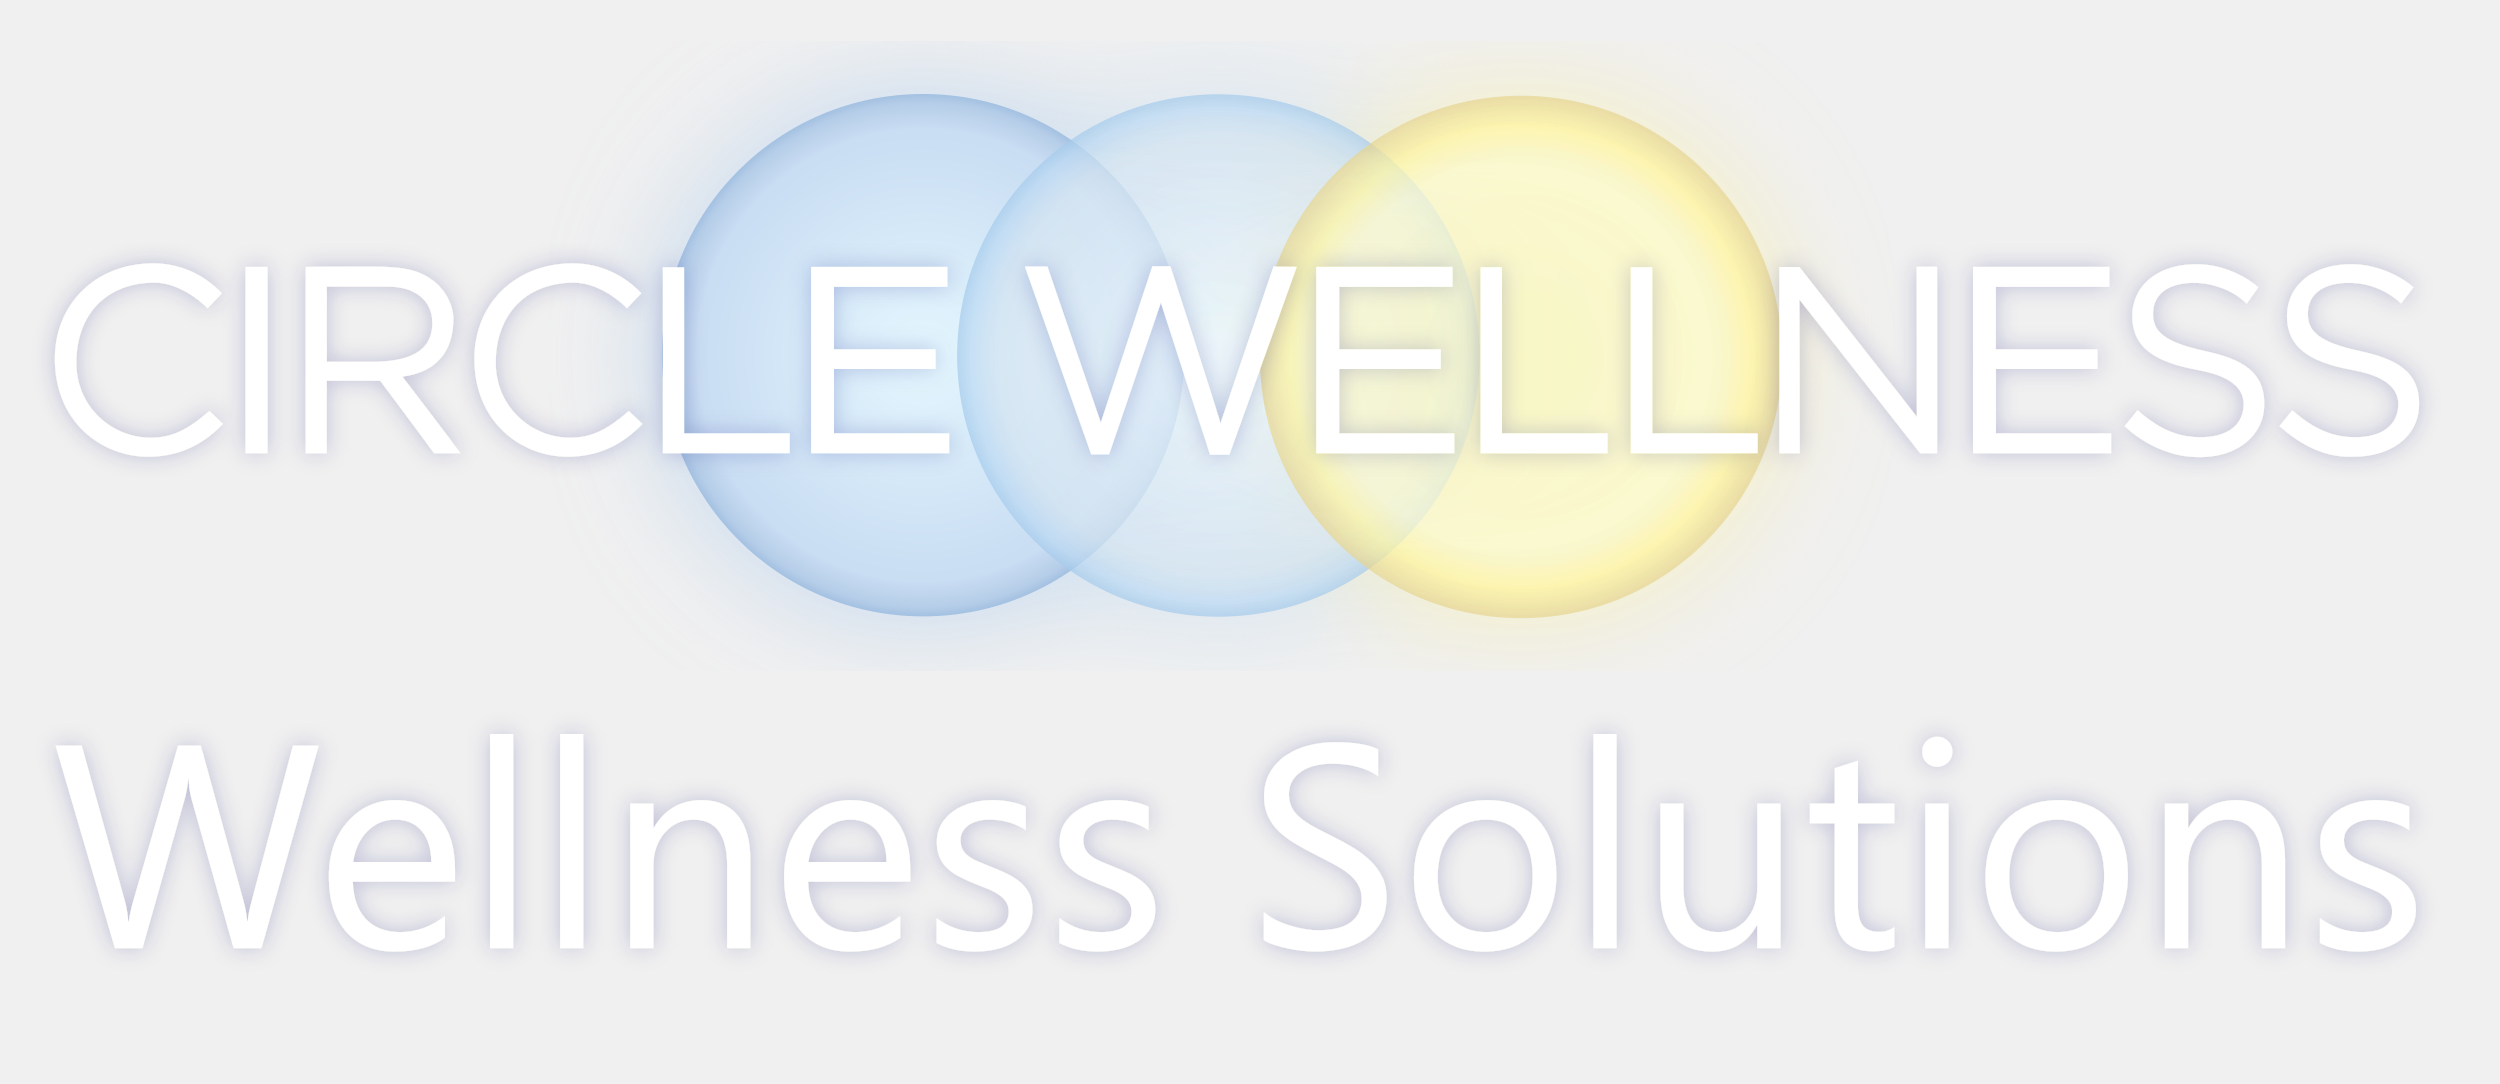
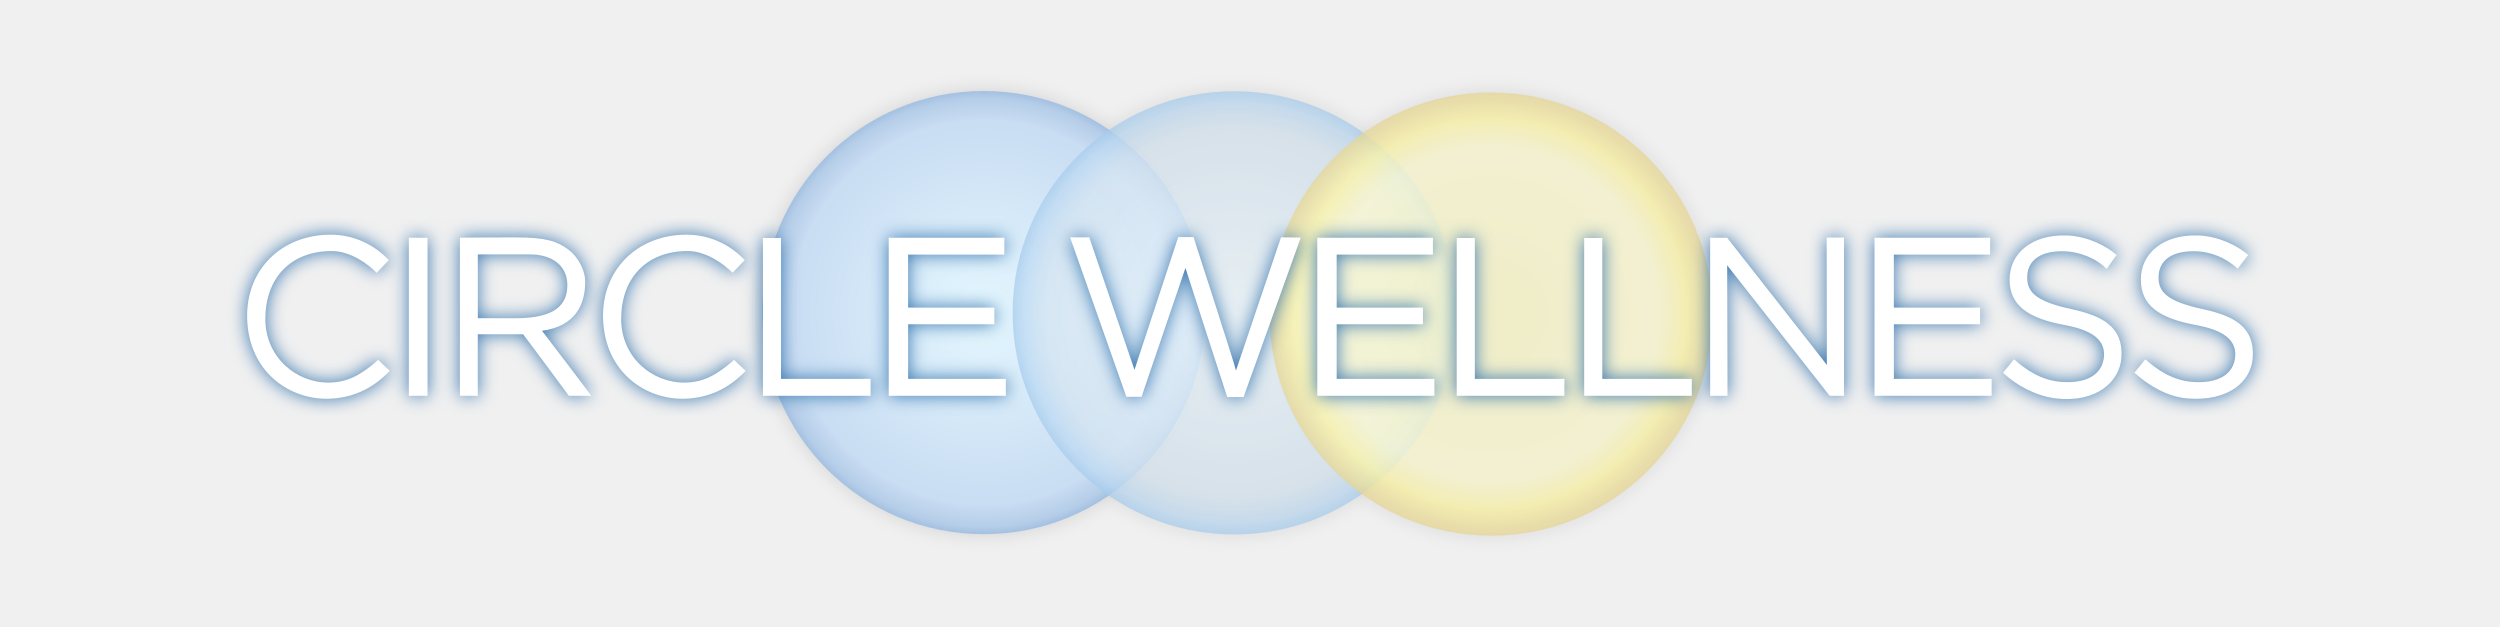
- <svg xmlns="http://www.w3.org/2000/svg" version="1.1" id="Layer_1" x="0px" y="0px" width="228px" height="98.799px" viewBox="0 0 228 98.799" enable-background="new 0 0 228 98.799" xml:space="preserve">
-   <filter id="shadow">
-     <feOffset dy="0" dx="0" in="SourceGraphic" result="offOut" />
-     <feColorMatrix type="matrix" values="               0.0 0.0 0.0 0.0 0.0               0.0 0.0 0.0 0.0 0.0               0.0 0.0 0.0 0.2 0.0               0.0 0.0 0.1 0.1 0.0               " in="offOut" result="matrixOut">
- 		</feColorMatrix>
-     <feGaussianBlur stdDeviation="1" in="matrixOut" result="blurOut" />
-     <feBlend mode="normal" in="SourceGraphic" in2="blurOut" />
-   </filter>
-   <filter id="a">
-     <feGaussianBlur stdDeviation="5" result="coloredBlur" />
-     <feMerge>
-       <feMergeNode in="coloredBlur" />
-       <feMergeNode in="SourceGraphic" />
-     </feMerge>
-   </filter>
-   <path id="Wellness_Solutions" fill="#FFFFFF" filter="url(#shadow)" d="M29.062,67.999l-5.219,18.479h-2.539l-3.801-13.505  c-0.164-0.575-0.263-1.202-0.297-1.881h-0.052c-0.051,0.636-0.163,1.254-0.335,1.855l-3.827,13.53H10.48L5.068,67.999h2.384  l3.931,14.175c0.163,0.593,0.267,1.211,0.31,1.855h0.064c0.043-0.455,0.176-1.074,0.399-1.855l4.085-14.175h2.074l3.917,14.277  c0.138,0.49,0.24,1.065,0.31,1.728h0.052c0.034-0.447,0.15-1.04,0.348-1.778l3.775-14.227H29.062z M41.497,80.408h-9.316  c0.034,1.469,0.43,2.604,1.186,3.402s1.796,1.198,3.118,1.198c1.486,0,2.853-0.49,4.098-1.469v1.984  c-1.159,0.842-2.692,1.263-4.6,1.263c-1.864,0-3.329-0.6-4.395-1.798s-1.598-2.884-1.598-5.058c0-2.053,0.582-3.727,1.746-5.02  c1.164-1.292,2.609-1.939,4.336-1.939s3.062,0.559,4.008,1.676c0.944,1.117,1.417,2.667,1.417,4.651V80.408z M39.332,78.617  c-0.008-1.22-0.303-2.169-0.882-2.848c-0.58-0.679-1.386-1.019-2.416-1.019c-0.997,0-1.843,0.357-2.539,1.07  c-0.695,0.713-1.125,1.645-1.288,2.796H39.332z M46.807,86.478h-2.113V66.943h2.113V86.478z M53.197,86.478h-2.113V66.943h2.113  V86.478z M68.429,86.478h-2.113v-7.525c0-2.801-1.022-4.201-3.066-4.201c-1.057,0-1.932,0.397-2.623,1.192s-1.037,1.798-1.037,3.009  v7.525h-2.113V73.282h2.113v2.19h0.052c0.996-1.666,2.439-2.5,4.329-2.5c1.443,0,2.548,0.467,3.312,1.398  c0.764,0.933,1.146,2.279,1.146,4.04V86.478z M83.016,80.408h-9.316c0.034,1.469,0.429,2.604,1.186,3.402  c0.756,0.799,1.795,1.198,3.118,1.198c1.486,0,2.852-0.49,4.098-1.469v1.984c-1.16,0.842-2.693,1.263-4.601,1.263  c-1.864,0-3.329-0.6-4.394-1.798c-1.065-1.198-1.599-2.884-1.599-5.058c0-2.053,0.582-3.727,1.746-5.02  c1.164-1.292,2.609-1.939,4.337-1.939c1.727,0,3.062,0.559,4.007,1.676s1.418,2.667,1.418,4.651V80.408z M80.851,78.617  c-0.009-1.22-0.303-2.169-0.883-2.848s-1.385-1.019-2.416-1.019c-0.997,0-1.843,0.357-2.538,1.07  c-0.696,0.713-1.126,1.645-1.289,2.796H80.851z M85.412,86.001v-2.269c1.151,0.851,2.418,1.276,3.802,1.276  c1.855,0,2.783-0.619,2.783-1.855c0-0.353-0.08-0.651-0.238-0.896c-0.159-0.245-0.374-0.462-0.645-0.651  c-0.271-0.188-0.589-0.358-0.954-0.509s-0.758-0.307-1.179-0.471c-0.584-0.231-1.098-0.466-1.54-0.702s-0.812-0.502-1.108-0.799  c-0.296-0.296-0.52-0.633-0.67-1.012c-0.15-0.378-0.226-0.82-0.226-1.327c0-0.618,0.143-1.166,0.426-1.643s0.661-0.876,1.134-1.198  s1.012-0.565,1.617-0.729s1.23-0.245,1.875-0.245c1.143,0,2.165,0.198,3.066,0.593v2.14c-0.971-0.636-2.087-0.954-3.35-0.954  c-0.396,0-0.752,0.046-1.07,0.136c-0.317,0.09-0.59,0.217-0.817,0.38c-0.229,0.163-0.404,0.359-0.528,0.587  c-0.125,0.228-0.188,0.479-0.188,0.754c0,0.343,0.062,0.631,0.188,0.863c0.124,0.231,0.307,0.438,0.547,0.618  c0.241,0.181,0.533,0.344,0.877,0.489c0.343,0.146,0.734,0.306,1.172,0.478c0.584,0.223,1.108,0.453,1.572,0.689  s0.859,0.502,1.186,0.799c0.326,0.296,0.578,0.638,0.754,1.024s0.265,0.846,0.265,1.379c0,0.652-0.145,1.22-0.432,1.7  c-0.288,0.481-0.673,0.881-1.153,1.198c-0.481,0.318-1.036,0.555-1.663,0.709c-0.627,0.155-1.284,0.232-1.971,0.232  C87.585,86.787,86.408,86.525,85.412,86.001z M96.61,86.001v-2.269c1.15,0.851,2.418,1.276,3.801,1.276  c1.855,0,2.783-0.619,2.783-1.855c0-0.353-0.079-0.651-0.238-0.896c-0.159-0.245-0.374-0.462-0.645-0.651  c-0.271-0.188-0.588-0.358-0.953-0.509s-0.758-0.307-1.179-0.471c-0.585-0.231-1.098-0.466-1.54-0.702s-0.812-0.502-1.108-0.799  c-0.296-0.296-0.52-0.633-0.67-1.012c-0.15-0.378-0.226-0.82-0.226-1.327c0-0.618,0.142-1.166,0.425-1.643  c0.284-0.477,0.662-0.876,1.135-1.198c0.472-0.322,1.011-0.565,1.617-0.729c0.605-0.163,1.23-0.245,1.874-0.245  c1.143,0,2.165,0.198,3.067,0.593v2.14c-0.971-0.636-2.088-0.954-3.351-0.954c-0.396,0-0.752,0.046-1.069,0.136  c-0.318,0.09-0.591,0.217-0.818,0.38s-0.404,0.359-0.528,0.587c-0.125,0.228-0.187,0.479-0.187,0.754  c0,0.343,0.062,0.631,0.187,0.863c0.124,0.231,0.307,0.438,0.548,0.618c0.24,0.181,0.532,0.344,0.876,0.489  c0.344,0.146,0.734,0.306,1.173,0.478c0.584,0.223,1.108,0.453,1.572,0.689s0.858,0.502,1.186,0.799  c0.326,0.296,0.577,0.638,0.754,1.024c0.176,0.387,0.264,0.846,0.264,1.379c0,0.652-0.144,1.22-0.432,1.7  c-0.288,0.481-0.672,0.881-1.153,1.198c-0.481,0.318-1.035,0.555-1.662,0.709c-0.627,0.155-1.284,0.232-1.972,0.232  C98.783,86.787,97.606,86.525,96.61,86.001z M115.256,85.731v-2.552c0.293,0.258,0.643,0.489,1.051,0.696  c0.408,0.206,0.838,0.38,1.289,0.521c0.449,0.142,0.902,0.251,1.359,0.328c0.455,0.078,0.875,0.116,1.262,0.116  c1.332,0,2.326-0.247,2.982-0.741c0.658-0.493,0.986-1.204,0.986-2.132c0-0.498-0.109-0.933-0.328-1.302s-0.521-0.706-0.908-1.012  c-0.387-0.305-0.844-0.597-1.373-0.876c-0.527-0.279-1.098-0.573-1.707-0.883c-0.645-0.326-1.246-0.657-1.805-0.992  s-1.043-0.704-1.455-1.108c-0.412-0.403-0.736-0.861-0.973-1.372s-0.355-1.11-0.355-1.798c0-0.842,0.186-1.574,0.555-2.197  c0.369-0.622,0.855-1.136,1.455-1.539c0.602-0.404,1.287-0.705,2.057-0.902c0.768-0.197,1.553-0.297,2.352-0.297  c1.82,0,3.148,0.22,3.98,0.657v2.436c-1.09-0.756-2.49-1.134-4.199-1.134c-0.473,0-0.945,0.05-1.418,0.148s-0.895,0.26-1.264,0.483  s-0.67,0.511-0.9,0.863c-0.232,0.353-0.35,0.781-0.35,1.288c0,0.473,0.088,0.881,0.266,1.225c0.176,0.344,0.436,0.657,0.779,0.94  s0.762,0.559,1.256,0.825c0.494,0.266,1.062,0.558,1.707,0.876c0.662,0.326,1.289,0.67,1.883,1.03  c0.592,0.361,1.111,0.761,1.559,1.199c0.445,0.438,0.801,0.923,1.062,1.456c0.262,0.532,0.393,1.143,0.393,1.829  c0,0.911-0.178,1.682-0.533,2.313c-0.357,0.631-0.838,1.145-1.443,1.54c-0.605,0.395-1.305,0.681-2.094,0.856  c-0.791,0.176-1.625,0.265-2.5,0.265c-0.293,0-0.654-0.024-1.084-0.071s-0.867-0.116-1.314-0.206  c-0.445-0.09-0.869-0.202-1.268-0.335C115.816,86.042,115.496,85.894,115.256,85.731z M135.371,86.787  c-1.95,0-3.507-0.616-4.671-1.85c-1.164-1.232-1.746-2.867-1.746-4.903c0-2.216,0.605-3.947,1.816-5.192  c1.212-1.246,2.848-1.869,4.91-1.869c1.967,0,3.502,0.606,4.606,1.817c1.104,1.211,1.655,2.891,1.655,5.038  c0,2.105-0.595,3.791-1.784,5.058C138.968,86.154,137.372,86.787,135.371,86.787z M135.525,74.751c-1.357,0-2.431,0.462-3.222,1.386  c-0.79,0.924-1.185,2.197-1.185,3.82c0,1.563,0.399,2.797,1.198,3.698c0.799,0.902,1.868,1.354,3.208,1.354  c1.366,0,2.416-0.442,3.15-1.327c0.735-0.885,1.103-2.144,1.103-3.776c0-1.648-0.367-2.92-1.103-3.813  C137.941,75.198,136.892,74.751,135.525,74.751z M147.432,86.478h-2.113V66.943h2.113V86.478z M162.38,86.478h-2.113V84.39h-0.052  c-0.876,1.599-2.233,2.397-4.071,2.397c-3.145,0-4.717-1.873-4.717-5.618v-7.887h2.101v7.552c0,2.783,1.065,4.175,3.195,4.175  c1.031,0,1.88-0.381,2.545-1.141c0.666-0.761,0.999-1.755,0.999-2.983v-7.603h2.113V86.478z M172.766,86.349  c-0.498,0.274-1.155,0.412-1.972,0.412c-2.311,0-3.466-1.288-3.466-3.865v-7.81h-2.269v-1.804h2.269v-3.222l2.113-0.683v3.904h3.324  v1.804h-3.324v7.436c0,0.885,0.15,1.517,0.451,1.895c0.3,0.378,0.799,0.566,1.494,0.566c0.533,0,0.992-0.146,1.379-0.438V86.349z   M176.67,69.932c-0.378,0-0.7-0.129-0.967-0.386c-0.267-0.258-0.399-0.585-0.399-0.979c0-0.396,0.133-0.724,0.399-0.986  c0.267-0.262,0.589-0.393,0.967-0.393c0.387,0,0.715,0.131,0.985,0.393c0.271,0.263,0.406,0.591,0.406,0.986  c0,0.378-0.136,0.7-0.406,0.966C177.385,69.799,177.057,69.932,176.67,69.932z M177.7,86.478h-2.113V73.282h2.113V86.478z   M187.494,86.787c-1.95,0-3.507-0.616-4.671-1.85c-1.164-1.232-1.746-2.867-1.746-4.903c0-2.216,0.605-3.947,1.816-5.192  c1.212-1.246,2.848-1.869,4.91-1.869c1.967,0,3.502,0.606,4.606,1.817c1.104,1.211,1.655,2.891,1.655,5.038  c0,2.105-0.595,3.791-1.784,5.058C191.091,86.154,189.495,86.787,187.494,86.787z M187.648,74.751c-1.357,0-2.431,0.462-3.222,1.386  c-0.79,0.924-1.185,2.197-1.185,3.82c0,1.563,0.399,2.797,1.198,3.698c0.799,0.902,1.868,1.354,3.208,1.354  c1.366,0,2.416-0.442,3.15-1.327c0.735-0.885,1.103-2.144,1.103-3.776c0-1.648-0.367-2.92-1.103-3.813  C190.064,75.198,189.015,74.751,187.648,74.751z M208.395,86.478h-2.113v-7.525c0-2.801-1.022-4.201-3.066-4.201  c-1.057,0-1.931,0.397-2.622,1.192c-0.692,0.795-1.038,1.798-1.038,3.009v7.525h-2.113V73.282h2.113v2.19h0.052  c0.997-1.666,2.439-2.5,4.33-2.5c1.443,0,2.547,0.467,3.312,1.398c0.765,0.933,1.146,2.279,1.146,4.04V86.478z M211.578,86.001  v-2.269c1.151,0.851,2.418,1.276,3.802,1.276c1.855,0,2.783-0.619,2.783-1.855c0-0.353-0.079-0.651-0.238-0.896  c-0.159-0.245-0.374-0.462-0.645-0.651c-0.271-0.188-0.589-0.358-0.953-0.509c-0.365-0.15-0.759-0.307-1.18-0.471  c-0.584-0.231-1.098-0.466-1.539-0.702c-0.443-0.236-0.812-0.502-1.108-0.799c-0.297-0.296-0.521-0.633-0.67-1.012  c-0.15-0.378-0.226-0.82-0.226-1.327c0-0.618,0.142-1.166,0.425-1.643s0.661-0.876,1.134-1.198s1.012-0.565,1.617-0.729  s1.23-0.245,1.875-0.245c1.143,0,2.165,0.198,3.067,0.593v2.14c-0.972-0.636-2.088-0.954-3.351-0.954  c-0.396,0-0.752,0.046-1.069,0.136c-0.318,0.09-0.591,0.217-0.818,0.38s-0.404,0.359-0.528,0.587  c-0.125,0.228-0.188,0.479-0.188,0.754c0,0.343,0.062,0.631,0.188,0.863c0.124,0.231,0.307,0.438,0.548,0.618  c0.24,0.181,0.532,0.344,0.876,0.489c0.344,0.146,0.734,0.306,1.173,0.478c0.584,0.223,1.107,0.453,1.571,0.689  s0.859,0.502,1.186,0.799c0.327,0.296,0.578,0.638,0.754,1.024s0.265,0.846,0.265,1.379c0,0.652-0.145,1.22-0.432,1.7  c-0.288,0.481-0.673,0.881-1.153,1.198c-0.481,0.318-1.035,0.555-1.662,0.709c-0.628,0.155-1.285,0.232-1.972,0.232  C213.752,86.787,212.575,86.525,211.578,86.001z" />
-   <g id="circles" filter="url(#a)">
-     <radialGradient id="SVGID_1_" cx="676.188" cy="583.463" r="23.822" gradientTransform="matrix(1 0 0 1 -592 -551.0703)" gradientUnits="userSpaceOnUse">
-       <stop offset="0.084" style="stop-color:#E1F4FD" />
-       <stop offset="0.866" style="stop-color:#C9DDF3" />
-       <stop offset="0.95" style="stop-color:#B9D0EA" />
-       <stop offset="0.966" style="stop-color:#B5CDE8" />
-       <stop offset="1" style="stop-color:#A4C1E2" />
+ <svg xmlns="http://www.w3.org/2000/svg" version="1.1" id="Layer_1" x="0px" y="0px" width="268.743" height="67.365" viewBox="0 0 268.743 67.365" enable-background="new 0 0 228 98.799" xml:space="preserve">
+   <defs id="defs71">
+     <filter style="color-interpolation-filters:sRGB;" id="filter3473">
+       <feFlood flood-opacity="1" flood-color="rgb(55,118,175)" result="flood" id="feFlood3475" />
+       <feComposite in="flood" in2="SourceGraphic" operator="in" result="composite1" id="feComposite3477" />
+       <feGaussianBlur in="composite1" stdDeviation="1" result="blur" id="feGaussianBlur3479" />
+       <feOffset dx="0" dy="0" result="offset" id="feOffset3481" />
+       <feComposite in="SourceGraphic" in2="offset" operator="over" result="composite2" id="feComposite3483" />
+     </filter>
+     <filter style="color-interpolation-filters:sRGB;" id="filter3557">
+       <feFlood flood-opacity="0.129" flood-color="rgb(0,0,0)" result="flood" id="feFlood3559" />
+       <feComposite in="flood" in2="SourceGraphic" operator="in" result="composite1" id="feComposite3561" />
+       <feGaussianBlur in="composite1" stdDeviation="1" result="blur" id="feGaussianBlur3563" />
+       <feOffset dx="0" dy="0" result="offset" id="feOffset3565" />
+       <feComposite in="SourceGraphic" in2="offset" operator="over" result="composite2" id="feComposite3567" />
+     </filter>
+   </defs>
+   <g id="circles" style="filter:url(#filter3557)" transform="translate(21.56079,1.2084)">
+     <radialGradient id="SVGID_1_" cx="676.188" cy="583.463" r="23.822" gradientTransform="translate(-592,-551.0703)" gradientUnits="userSpaceOnUse">
+       <stop offset="0.084" style="stop-color:#E1F4FD" id="stop24" />
+       <stop offset="0.866" style="stop-color:#C9DDF3" id="stop26" />
+       <stop offset="0.95" style="stop-color:#B9D0EA" id="stop28" />
+       <stop offset="0.966" style="stop-color:#B5CDE8" id="stop30" />
+       <stop offset="1" style="stop-color:#A4C1E2" id="stop32" />
    </radialGradient>
-     <circle fill="url(#SVGID_1_)" cx="84.188" cy="32.394" r="23.822" />
-     <g opacity="0.72">
-       <radialGradient id="SVGID_2_" cx="703.114" cy="583.492" r="23.822" gradientTransform="matrix(1 0 0 1 -592 -551.0703)" gradientUnits="userSpaceOnUse">
-         <stop offset="0" style="stop-color:#EDF8FE" />
-         <stop offset="0.832" style="stop-color:#D6E5F1" />
-         <stop offset="0.9" style="stop-color:#C9DFF1" />
-         <stop offset="0.95" style="stop-color:#BCD9F2" />
-         <stop offset="1" style="stop-color:#A5CBEC" />
+     <circle cx="84.188" cy="32.394" r="23.822" id="circle34" style="fill:url(#SVGID_1_)" />
+     <g id="g36" style="opacity:0.72">
+       <radialGradient id="SVGID_2_" cx="703.114" cy="583.492" r="23.822" gradientTransform="translate(-592,-551.0703)" gradientUnits="userSpaceOnUse">
+         <stop offset="0" style="stop-color:#EDF8FE" id="stop39" />
+         <stop offset="0.832" style="stop-color:#D6E5F1" id="stop41" />
+         <stop offset="0.9" style="stop-color:#C9DFF1" id="stop43" />
+         <stop offset="0.95" style="stop-color:#BCD9F2" id="stop45" />
+         <stop offset="1" style="stop-color:#A5CBEC" id="stop47" />
      </radialGradient>
-       <circle fill="url(#SVGID_2_)" cx="111.114" cy="32.422" r="23.822" />
+       <circle cx="111.114" cy="32.422" r="23.822" id="circle49" style="fill:url(#SVGID_2_)" />
    </g>
-     <g opacity="0.72">
-       <radialGradient id="SVGID_3_" cx="730.723" cy="583.623" r="23.822" gradientTransform="matrix(1 0 0 1 -592 -551.0703)" gradientUnits="userSpaceOnUse">
-         <stop offset="0" style="stop-color:#F9F6C1" />
-         <stop offset="0.748" style="stop-color:#FCF9CE" />
-         <stop offset="0.789" style="stop-color:#FCF8C4" />
-         <stop offset="0.862" style="stop-color:#FEF6AA" />
-         <stop offset="0.883" style="stop-color:#FEF5A2" />
-         <stop offset="1" style="stop-color:#E6D591" />
+     <g id="g51" style="opacity:0.72">
+       <radialGradient id="SVGID_3_" cx="730.723" cy="583.623" r="23.822" gradientTransform="translate(-592,-551.0703)" gradientUnits="userSpaceOnUse">
+         <stop offset="0" style="stop-color:#F9F6C1" id="stop54" />
+         <stop offset="0.748" style="stop-color:#FCF9CE" id="stop56" />
+         <stop offset="0.789" style="stop-color:#FCF8C4" id="stop58" />
+         <stop offset="0.862" style="stop-color:#FEF6AA" id="stop60" />
+         <stop offset="0.883" style="stop-color:#FEF5A2" id="stop62" />
+         <stop offset="1" style="stop-color:#E6D591" id="stop64" />
      </radialGradient>
-       <circle fill="url(#SVGID_3_)" cx="138.722" cy="32.554" r="23.822" />
+       <circle cx="138.722" cy="32.554" r="23.822" id="circle66" style="fill:url(#SVGID_3_)" />
    </g>
  </g>
-   <path id="Circle_Wellness" fill="#FFFFFF" filter="url(#shadow)" d="M20.333,38.662c-2.018,2.11-4.21,2.901-6.475,2.988  c-4.197,0.164-8.654-2.796-8.851-8.558c-0.177-5.254,3.646-9.074,8.98-9.074c2.57,0,4.75,1.142,6.247,2.732l-1.3,1.367  c-0.848-0.879-2.799-2.34-4.82-2.34c-4.42,0-7.152,2.9-7.152,7.312c0,4.11,3.351,6.899,6.896,6.83  c1.886-0.035,3.319-0.75,5.237-2.44l1.235,1.173L20.333,38.662z M58.591,38.662c-2.018,2.11-4.21,2.901-6.474,2.988  c-4.197,0.164-8.654-2.796-8.85-8.558c-0.179-5.254,3.644-9.074,8.979-9.074c2.57,0,4.75,1.142,6.245,2.732l-1.308,1.367  c-0.847-0.879-2.799-2.34-4.82-2.34c-4.42,0-7.15,2.9-7.15,7.312c0,4.11,3.351,6.899,6.896,6.83c1.886-0.035,3.319-0.75,5.24-2.44  l1.235,1.173L58.591,38.662z M24.399,24.345v16.994h-2.011V24.346L24.399,24.345L24.399,24.345z M27.879,24.345  c0.156-0.023,4.212-0.033,6.084-0.033c3.156,0,4.393,0.424,5.563,1.302c1.205,0.905,1.822,2.375,1.822,3.45  c0,2.34-0.944,4.782-4.648,5.286c0,0,4.86,6.342,5.296,6.99H39.59c-0.342-0.498-4.914-6.617-4.914-6.617h-4.878v6.62h-1.92V24.35  L27.879,24.345z M29.799,32.999h3.994c3.357,0,5.635-0.813,5.635-3.546c0-2.08-1.593-3.312-4.033-3.312h-5.592v6.861L29.799,32.999z   M60.447,24.376h1.947v15.146h9.63v1.818H60.453V24.377L60.447,24.376z M135.03,24.376h1.949v15.146h9.629v1.818H135.03V24.376  L135.03,24.376z M148.735,24.376h1.947v15.146h9.62v1.818h-11.569V24.377L148.735,24.376z M85.33,33.652h-9.27v5.87h10.506v1.817  H73.973V24.346h12.43v1.818H76.059v5.694h9.27L85.33,33.652L85.33,33.652z M191.297,33.652h-9.271v5.87h10.511v1.817h-12.595V24.346  h12.431v1.818h-10.351v5.694h9.271v1.794L191.297,33.652z M131.399,33.652h-9.271v5.87h10.508v1.817h-12.594V24.346h12.431v1.818  h-10.345v5.694h9.271V33.652L131.399,33.652z M99.52,41.446l-6.051-17.142h2.059l4.865,14.24l4.703-14.269h1.641  c0,0,4.563,14.074,4.564,14.352l4.842-14.325l2.124,0.03l-6.147,17.14h-1.76c0,0-4.471-13.77-4.488-13.88l-4.72,13.854H99.51H99.52z   M162.276,41.339v-16.99h1.826c0,0,10.629,13.521,10.719,13.675l-0.021-13.7h1.864v17.019h-1.538l-11.021-14.036  c0.017,0.312,0.035,14.035,0.035,14.035h-1.873L162.276,41.339z M209.045,37.413c1.255,1.1,2.931,2.288,5.125,2.438  c2.69,0.185,4.397-0.795,4.55-2.753c0.172-2.196-2.138-2.977-4.244-3.368c-3.945-0.734-5.904-2.111-5.904-4.894  c0-2.817,2.418-4.867,6.174-4.734c2.34,0.084,4.42,1.243,5.367,2.102l-1.129,1.47c-1.44-1.315-3.03-1.806-4.379-1.867  c-2.479-0.112-4.129,0.827-4.129,2.815c0,1.568,0.938,2.57,4.74,3.396c3.244,0.706,5.63,1.838,5.387,5.234  c-0.188,2.584-2.602,4.713-7.021,4.37c-2.131-0.167-4.193-1.389-5.692-2.765l1.163-1.437L209.045,37.413z M194.937,37.413  c1.256,1.1,2.93,2.288,5.127,2.438c2.688,0.185,4.396-0.795,4.549-2.753c0.17-2.196-2.137-2.977-4.244-3.368  c-3.947-0.734-5.906-2.111-5.906-4.894c0-2.817,2.41-4.867,6.17-4.734c2.33,0.084,4.38,1.243,5.33,2.102l-1.068,1.5  c-1.164-1.227-3.062-1.836-4.408-1.897c-2.478-0.112-4.131,0.827-4.131,2.815c0,1.568,0.939,2.57,4.742,3.396  c3.242,0.706,5.631,1.838,5.385,5.234c-0.186,2.584-2.699,4.858-7.021,4.37c-2.099-0.24-4.3-1.4-5.692-2.765l1.164-1.437  L194.937,37.413z" />
+   <path id="Circle_Wellness" d="m 41.894,39.87 c -2.018,2.11 -4.21,2.901 -6.475,2.988 -4.197,0.164 -8.654,-2.796 -8.851,-8.558 -0.177,-5.254 3.646,-9.074 8.98,-9.074 2.57,0 4.75,1.142 6.247,2.732 l -1.3,1.367 c -0.848,-0.879 -2.799,-2.34 -4.82,-2.34 -4.42,0 -7.152,2.9 -7.152,7.312 0,4.11 3.351,6.899 6.896,6.83 1.886,-0.035 3.319,-0.75 5.237,-2.44 l 1.235,1.173 0.003,0.01 z m 38.258,0 c -2.018,2.11 -4.21,2.901 -6.474,2.988 -4.197,0.164 -8.654,-2.796 -8.85,-8.558 -0.179,-5.254 3.644,-9.074 8.979,-9.074 2.57,0 4.75,1.142 6.245,2.732 l -1.308,1.367 c -0.847,-0.879 -2.799,-2.34 -4.82,-2.34 -4.42,0 -7.15,2.9 -7.15,7.312 0,4.11 3.351,6.899 6.896,6.83 1.886,-0.035 3.319,-0.75 5.24,-2.44 l 1.235,1.173 0.007,0.01 z m -34.192,-14.317 0,16.994 -2.011,0 0,-16.993 2.011,-0.001 0,0 z m 3.48,0 c 0.156,-0.023 4.212,-0.033 6.084,-0.033 3.156,0 4.393,0.424 5.563,1.302 1.205,0.905 1.822,2.375 1.822,3.45 0,2.34 -0.944,4.782 -4.648,5.286 0,0 4.86,6.342 5.296,6.99 l -2.406,0 c -0.342,-0.498 -4.914,-6.617 -4.914,-6.617 l -4.878,0 0,6.62 -1.92,0 0,-16.993 10e-4,-0.005 z m 1.92,8.654 3.994,0 c 3.357,0 5.635,-0.813 5.635,-3.546 0,-2.08 -1.593,-3.312 -4.033,-3.312 l -5.592,0 0,6.861 -0.004,-0.003 z m 30.648,-8.623 1.947,0 0,15.146 9.63,0 0,1.818 -11.571,0 0,-16.963 -0.006,-10e-4 z m 74.583,0 1.949,0 0,15.146 9.629,0 0,1.818 -11.578,0 0,-16.964 0,0 z m 13.705,0 1.947,0 0,15.146 9.62,0 0,1.818 -11.569,0 0,-16.963 0.002,-10e-4 z m -63.405,9.276 -9.27,0 0,5.87 10.506,0 0,1.817 -12.593,0 0,-16.993 12.43,0 0,1.818 -10.344,0 0,5.694 9.27,0 10e-4,1.794 0,0 z m 105.967,0 -9.271,0 0,5.87 10.511,0 0,1.817 -12.595,0 0,-16.993 12.431,0 0,1.818 -10.351,0 0,5.694 9.271,0 0,1.794 0.004,0 z m -59.898,0 -9.271,0 0,5.87 10.508,0 0,1.817 -12.594,0 0,-16.993 12.431,0 0,1.818 -10.345,0 0,5.694 9.271,0 0,1.794 0,0 z m -31.879,7.794 -6.051,-17.142 2.059,0 4.865,14.24 4.703,-14.269 1.641,0 c 0,0 4.563,14.074 4.564,14.352 l 4.842,-14.325 2.124,0.03 -6.147,17.14 -1.76,0 c 0,0 -4.471,-13.77 -4.488,-13.88 l -4.72,13.854 -1.642,0 0.01,0 z m 62.756,-0.107 0,-16.99 1.826,0 c 0,0 10.629,13.521 10.719,13.675 l -0.021,-13.7 1.864,0 0,17.019 -1.538,0 -11.021,-14.036 c 0.017,0.312 0.035,14.035 0.035,14.035 l -1.873,0 0.009,-0.003 z m 46.769,-3.926 c 1.255,1.1 2.931,2.288 5.125,2.438 2.69,0.185 4.397,-0.795 4.55,-2.753 0.172,-2.196 -2.138,-2.977 -4.244,-3.368 -3.945,-0.734 -5.904,-2.111 -5.904,-4.894 0,-2.817 2.418,-4.867 6.174,-4.734 2.34,0.084 4.42,1.243 5.367,2.102 l -1.129,1.47 c -1.44,-1.315 -3.03,-1.806 -4.379,-1.867 -2.479,-0.112 -4.129,0.827 -4.129,2.815 0,1.568 0.938,2.57 4.74,3.396 3.244,0.706 5.63,1.838 5.387,5.234 -0.188,2.584 -2.602,4.713 -7.021,4.37 -2.131,-0.167 -4.193,-1.389 -5.692,-2.765 l 1.163,-1.437 -0.008,-0.007 z m -14.108,0 c 1.256,1.1 2.93,2.288 5.127,2.438 2.688,0.185 4.396,-0.795 4.549,-2.753 0.17,-2.196 -2.137,-2.977 -4.244,-3.368 -3.947,-0.734 -5.906,-2.111 -5.906,-4.894 0,-2.817 2.41,-4.867 6.17,-4.734 2.33,0.084 4.38,1.243 5.33,2.102 l -1.068,1.5 c -1.164,-1.227 -3.062,-1.836 -4.408,-1.897 -2.478,-0.112 -4.131,0.827 -4.131,2.815 0,1.568 0.939,2.57 4.742,3.396 3.242,0.706 5.631,1.838 5.385,5.234 -0.186,2.584 -2.699,4.858 -7.021,4.37 -2.099,-0.24 -4.3,-1.4 -5.692,-2.765 l 1.164,-1.437 0.003,-0.007 z" style="fill:#ffffff;filter:url(#filter3473)" />
</svg>
